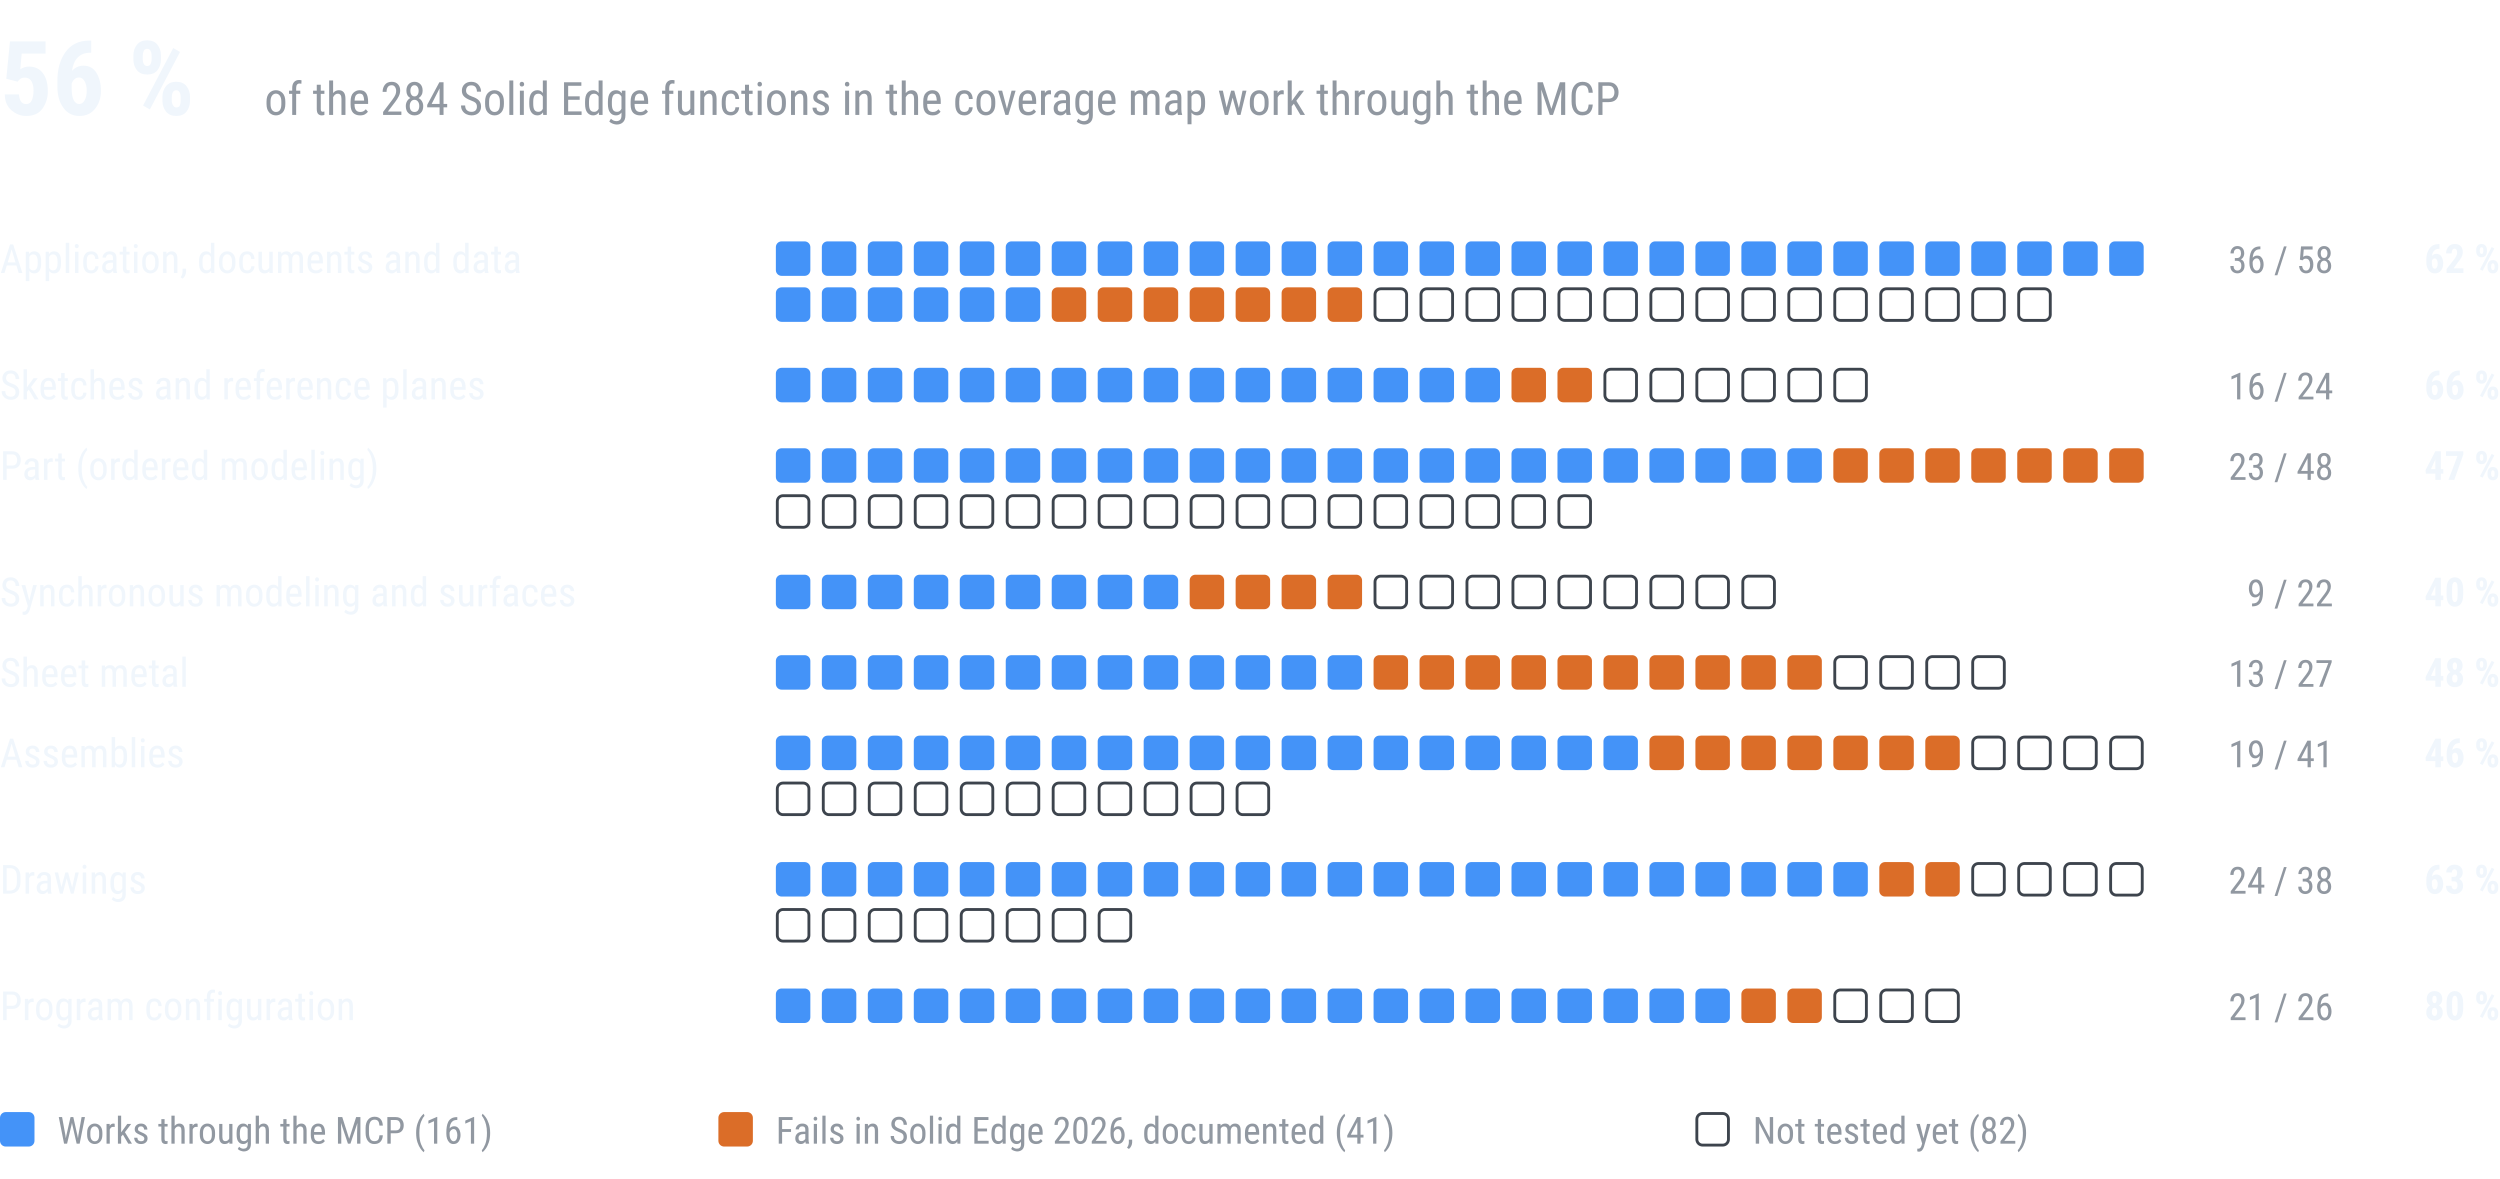
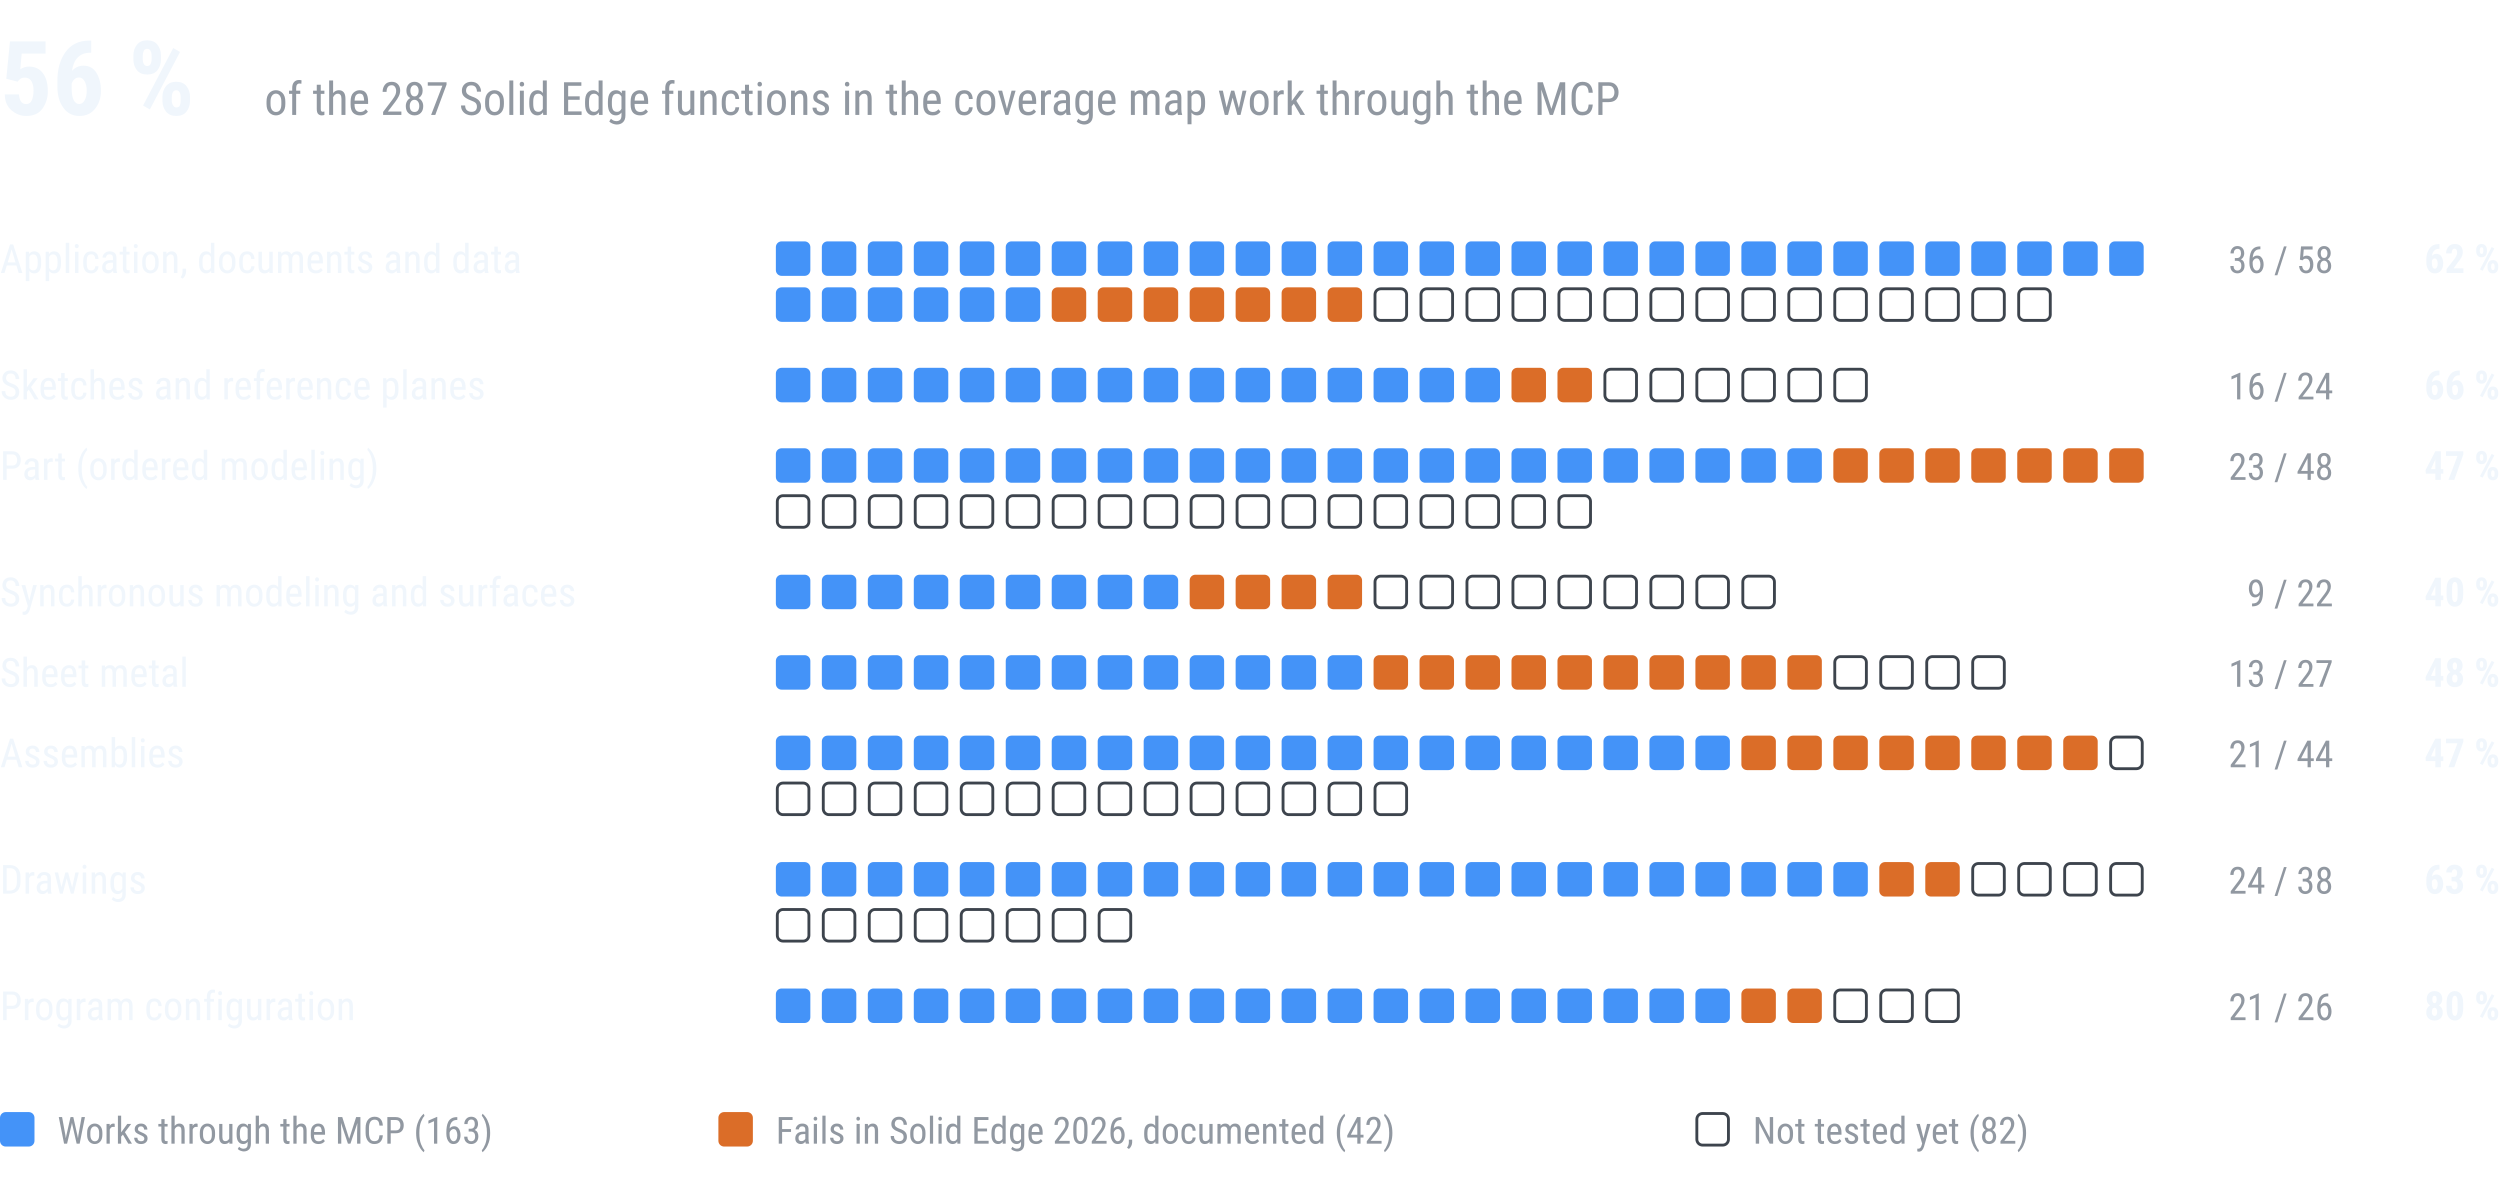
<svg xmlns="http://www.w3.org/2000/svg" width="870" height="410" viewBox="0 0 870 410" role="img" aria-labelledby="title desc">
  <g font-family="Bahnschrift, 'DIN Alternate', 'DIN 1451', D-DIN, Barlow, 'Roboto Condensed', 'Arial Narrow', sans-serif">
    <text x="0" y="40" font-size="36" font-weight="600" fill="#f0f6fc">56 %</text>
-     <text x="92" y="40" font-size="16" fill="#9198a1">of the 284 Solid Edge functions in the coverage map work through the MCP</text>
+     <text x="92" y="40" font-size="16" fill="#9198a1">of the 287 Solid Edge functions in the coverage map work through the MCP</text>
    <text x="0" y="95" font-size="14" fill="#f0f6fc">Application, documents and data</text>
    <rect x="270" y="84" width="12" height="12" rx="2" fill="#4493f8" />
    <rect x="286" y="84" width="12" height="12" rx="2" fill="#4493f8" />
    <rect x="302" y="84" width="12" height="12" rx="2" fill="#4493f8" />
    <rect x="318" y="84" width="12" height="12" rx="2" fill="#4493f8" />
    <rect x="334" y="84" width="12" height="12" rx="2" fill="#4493f8" />
    <rect x="350" y="84" width="12" height="12" rx="2" fill="#4493f8" />
    <rect x="366" y="84" width="12" height="12" rx="2" fill="#4493f8" />
    <rect x="382" y="84" width="12" height="12" rx="2" fill="#4493f8" />
    <rect x="398" y="84" width="12" height="12" rx="2" fill="#4493f8" />
    <rect x="414" y="84" width="12" height="12" rx="2" fill="#4493f8" />
    <rect x="430" y="84" width="12" height="12" rx="2" fill="#4493f8" />
    <rect x="446" y="84" width="12" height="12" rx="2" fill="#4493f8" />
    <rect x="462" y="84" width="12" height="12" rx="2" fill="#4493f8" />
    <rect x="478" y="84" width="12" height="12" rx="2" fill="#4493f8" />
    <rect x="494" y="84" width="12" height="12" rx="2" fill="#4493f8" />
    <rect x="510" y="84" width="12" height="12" rx="2" fill="#4493f8" />
    <rect x="526" y="84" width="12" height="12" rx="2" fill="#4493f8" />
    <rect x="542" y="84" width="12" height="12" rx="2" fill="#4493f8" />
    <rect x="558" y="84" width="12" height="12" rx="2" fill="#4493f8" />
    <rect x="574" y="84" width="12" height="12" rx="2" fill="#4493f8" />
    <rect x="590" y="84" width="12" height="12" rx="2" fill="#4493f8" />
    <rect x="606" y="84" width="12" height="12" rx="2" fill="#4493f8" />
    <rect x="622" y="84" width="12" height="12" rx="2" fill="#4493f8" />
    <rect x="638" y="84" width="12" height="12" rx="2" fill="#4493f8" />
    <rect x="654" y="84" width="12" height="12" rx="2" fill="#4493f8" />
    <rect x="670" y="84" width="12" height="12" rx="2" fill="#4493f8" />
    <rect x="686" y="84" width="12" height="12" rx="2" fill="#4493f8" />
    <rect x="702" y="84" width="12" height="12" rx="2" fill="#4493f8" />
    <rect x="718" y="84" width="12" height="12" rx="2" fill="#4493f8" />
    <rect x="734" y="84" width="12" height="12" rx="2" fill="#4493f8" />
    <rect x="270" y="100" width="12" height="12" rx="2" fill="#4493f8" />
    <rect x="286" y="100" width="12" height="12" rx="2" fill="#4493f8" />
    <rect x="302" y="100" width="12" height="12" rx="2" fill="#4493f8" />
    <rect x="318" y="100" width="12" height="12" rx="2" fill="#4493f8" />
    <rect x="334" y="100" width="12" height="12" rx="2" fill="#4493f8" />
    <rect x="350" y="100" width="12" height="12" rx="2" fill="#4493f8" />
    <rect x="366" y="100" width="12" height="12" rx="2" fill="#db6d28" />
    <rect x="382" y="100" width="12" height="12" rx="2" fill="#db6d28" />
    <rect x="398" y="100" width="12" height="12" rx="2" fill="#db6d28" />
    <rect x="414" y="100" width="12" height="12" rx="2" fill="#db6d28" />
    <rect x="430" y="100" width="12" height="12" rx="2" fill="#db6d28" />
    <rect x="446" y="100" width="12" height="12" rx="2" fill="#db6d28" />
    <rect x="462" y="100" width="12" height="12" rx="2" fill="#db6d28" />
    <rect x="478.5" y="100.5" width="11" height="11" rx="2" fill="none" stroke="#3d444d" />
    <rect x="494.5" y="100.5" width="11" height="11" rx="2" fill="none" stroke="#3d444d" />
    <rect x="510.5" y="100.5" width="11" height="11" rx="2" fill="none" stroke="#3d444d" />
    <rect x="526.5" y="100.5" width="11" height="11" rx="2" fill="none" stroke="#3d444d" />
    <rect x="542.5" y="100.5" width="11" height="11" rx="2" fill="none" stroke="#3d444d" />
    <rect x="558.5" y="100.5" width="11" height="11" rx="2" fill="none" stroke="#3d444d" />
    <rect x="574.5" y="100.5" width="11" height="11" rx="2" fill="none" stroke="#3d444d" />
    <rect x="590.5" y="100.5" width="11" height="11" rx="2" fill="none" stroke="#3d444d" />
    <rect x="606.5" y="100.5" width="11" height="11" rx="2" fill="none" stroke="#3d444d" />
    <rect x="622.5" y="100.5" width="11" height="11" rx="2" fill="none" stroke="#3d444d" />
    <rect x="638.5" y="100.5" width="11" height="11" rx="2" fill="none" stroke="#3d444d" />
    <rect x="654.5" y="100.5" width="11" height="11" rx="2" fill="none" stroke="#3d444d" />
    <rect x="670.5" y="100.5" width="11" height="11" rx="2" fill="none" stroke="#3d444d" />
    <rect x="686.5" y="100.5" width="11" height="11" rx="2" fill="none" stroke="#3d444d" />
    <rect x="702.5" y="100.5" width="11" height="11" rx="2" fill="none" stroke="#3d444d" />
    <text x="812" y="95" font-size="13" text-anchor="end" fill="#9198a1">36 / 58</text>
    <text x="870" y="95" font-size="14" font-weight="600" text-anchor="end" fill="#f0f6fc">62 %</text>
    <text x="0" y="139" font-size="14" fill="#f0f6fc">Sketches and reference planes</text>
    <rect x="270" y="128" width="12" height="12" rx="2" fill="#4493f8" />
    <rect x="286" y="128" width="12" height="12" rx="2" fill="#4493f8" />
    <rect x="302" y="128" width="12" height="12" rx="2" fill="#4493f8" />
    <rect x="318" y="128" width="12" height="12" rx="2" fill="#4493f8" />
    <rect x="334" y="128" width="12" height="12" rx="2" fill="#4493f8" />
    <rect x="350" y="128" width="12" height="12" rx="2" fill="#4493f8" />
    <rect x="366" y="128" width="12" height="12" rx="2" fill="#4493f8" />
    <rect x="382" y="128" width="12" height="12" rx="2" fill="#4493f8" />
    <rect x="398" y="128" width="12" height="12" rx="2" fill="#4493f8" />
    <rect x="414" y="128" width="12" height="12" rx="2" fill="#4493f8" />
    <rect x="430" y="128" width="12" height="12" rx="2" fill="#4493f8" />
    <rect x="446" y="128" width="12" height="12" rx="2" fill="#4493f8" />
    <rect x="462" y="128" width="12" height="12" rx="2" fill="#4493f8" />
    <rect x="478" y="128" width="12" height="12" rx="2" fill="#4493f8" />
    <rect x="494" y="128" width="12" height="12" rx="2" fill="#4493f8" />
    <rect x="510" y="128" width="12" height="12" rx="2" fill="#4493f8" />
    <rect x="526" y="128" width="12" height="12" rx="2" fill="#db6d28" />
    <rect x="542" y="128" width="12" height="12" rx="2" fill="#db6d28" />
    <rect x="558.5" y="128.5" width="11" height="11" rx="2" fill="none" stroke="#3d444d" />
    <rect x="574.5" y="128.5" width="11" height="11" rx="2" fill="none" stroke="#3d444d" />
    <rect x="590.5" y="128.5" width="11" height="11" rx="2" fill="none" stroke="#3d444d" />
    <rect x="606.5" y="128.5" width="11" height="11" rx="2" fill="none" stroke="#3d444d" />
    <rect x="622.5" y="128.5" width="11" height="11" rx="2" fill="none" stroke="#3d444d" />
    <rect x="638.5" y="128.5" width="11" height="11" rx="2" fill="none" stroke="#3d444d" />
    <text x="812" y="139" font-size="13" text-anchor="end" fill="#9198a1">16 / 24</text>
    <text x="870" y="139" font-size="14" font-weight="600" text-anchor="end" fill="#f0f6fc">66 %</text>
    <text x="0" y="167" font-size="14" fill="#f0f6fc">Part (ordered modeling)</text>
    <rect x="270" y="156" width="12" height="12" rx="2" fill="#4493f8" />
    <rect x="286" y="156" width="12" height="12" rx="2" fill="#4493f8" />
    <rect x="302" y="156" width="12" height="12" rx="2" fill="#4493f8" />
    <rect x="318" y="156" width="12" height="12" rx="2" fill="#4493f8" />
    <rect x="334" y="156" width="12" height="12" rx="2" fill="#4493f8" />
    <rect x="350" y="156" width="12" height="12" rx="2" fill="#4493f8" />
    <rect x="366" y="156" width="12" height="12" rx="2" fill="#4493f8" />
    <rect x="382" y="156" width="12" height="12" rx="2" fill="#4493f8" />
    <rect x="398" y="156" width="12" height="12" rx="2" fill="#4493f8" />
    <rect x="414" y="156" width="12" height="12" rx="2" fill="#4493f8" />
    <rect x="430" y="156" width="12" height="12" rx="2" fill="#4493f8" />
    <rect x="446" y="156" width="12" height="12" rx="2" fill="#4493f8" />
    <rect x="462" y="156" width="12" height="12" rx="2" fill="#4493f8" />
    <rect x="478" y="156" width="12" height="12" rx="2" fill="#4493f8" />
    <rect x="494" y="156" width="12" height="12" rx="2" fill="#4493f8" />
    <rect x="510" y="156" width="12" height="12" rx="2" fill="#4493f8" />
    <rect x="526" y="156" width="12" height="12" rx="2" fill="#4493f8" />
    <rect x="542" y="156" width="12" height="12" rx="2" fill="#4493f8" />
    <rect x="558" y="156" width="12" height="12" rx="2" fill="#4493f8" />
    <rect x="574" y="156" width="12" height="12" rx="2" fill="#4493f8" />
    <rect x="590" y="156" width="12" height="12" rx="2" fill="#4493f8" />
    <rect x="606" y="156" width="12" height="12" rx="2" fill="#4493f8" />
    <rect x="622" y="156" width="12" height="12" rx="2" fill="#4493f8" />
    <rect x="638" y="156" width="12" height="12" rx="2" fill="#db6d28" />
    <rect x="654" y="156" width="12" height="12" rx="2" fill="#db6d28" />
    <rect x="670" y="156" width="12" height="12" rx="2" fill="#db6d28" />
    <rect x="686" y="156" width="12" height="12" rx="2" fill="#db6d28" />
    <rect x="702" y="156" width="12" height="12" rx="2" fill="#db6d28" />
    <rect x="718" y="156" width="12" height="12" rx="2" fill="#db6d28" />
    <rect x="734" y="156" width="12" height="12" rx="2" fill="#db6d28" />
    <rect x="270.5" y="172.5" width="11" height="11" rx="2" fill="none" stroke="#3d444d" />
    <rect x="286.5" y="172.5" width="11" height="11" rx="2" fill="none" stroke="#3d444d" />
    <rect x="302.5" y="172.5" width="11" height="11" rx="2" fill="none" stroke="#3d444d" />
    <rect x="318.5" y="172.5" width="11" height="11" rx="2" fill="none" stroke="#3d444d" />
    <rect x="334.5" y="172.5" width="11" height="11" rx="2" fill="none" stroke="#3d444d" />
    <rect x="350.5" y="172.5" width="11" height="11" rx="2" fill="none" stroke="#3d444d" />
    <rect x="366.5" y="172.5" width="11" height="11" rx="2" fill="none" stroke="#3d444d" />
    <rect x="382.5" y="172.5" width="11" height="11" rx="2" fill="none" stroke="#3d444d" />
    <rect x="398.5" y="172.5" width="11" height="11" rx="2" fill="none" stroke="#3d444d" />
    <rect x="414.5" y="172.5" width="11" height="11" rx="2" fill="none" stroke="#3d444d" />
    <rect x="430.5" y="172.5" width="11" height="11" rx="2" fill="none" stroke="#3d444d" />
    <rect x="446.5" y="172.5" width="11" height="11" rx="2" fill="none" stroke="#3d444d" />
    <rect x="462.5" y="172.5" width="11" height="11" rx="2" fill="none" stroke="#3d444d" />
    <rect x="478.5" y="172.5" width="11" height="11" rx="2" fill="none" stroke="#3d444d" />
    <rect x="494.5" y="172.5" width="11" height="11" rx="2" fill="none" stroke="#3d444d" />
    <rect x="510.5" y="172.5" width="11" height="11" rx="2" fill="none" stroke="#3d444d" />
    <rect x="526.5" y="172.5" width="11" height="11" rx="2" fill="none" stroke="#3d444d" />
    <rect x="542.5" y="172.5" width="11" height="11" rx="2" fill="none" stroke="#3d444d" />
    <text x="812" y="167" font-size="13" text-anchor="end" fill="#9198a1">23 / 48</text>
    <text x="870" y="167" font-size="14" font-weight="600" text-anchor="end" fill="#f0f6fc">47 %</text>
    <text x="0" y="211" font-size="14" fill="#f0f6fc">Synchronous modeling and surfaces</text>
    <rect x="270" y="200" width="12" height="12" rx="2" fill="#4493f8" />
    <rect x="286" y="200" width="12" height="12" rx="2" fill="#4493f8" />
    <rect x="302" y="200" width="12" height="12" rx="2" fill="#4493f8" />
    <rect x="318" y="200" width="12" height="12" rx="2" fill="#4493f8" />
    <rect x="334" y="200" width="12" height="12" rx="2" fill="#4493f8" />
    <rect x="350" y="200" width="12" height="12" rx="2" fill="#4493f8" />
    <rect x="366" y="200" width="12" height="12" rx="2" fill="#4493f8" />
    <rect x="382" y="200" width="12" height="12" rx="2" fill="#4493f8" />
    <rect x="398" y="200" width="12" height="12" rx="2" fill="#4493f8" />
    <rect x="414" y="200" width="12" height="12" rx="2" fill="#db6d28" />
    <rect x="430" y="200" width="12" height="12" rx="2" fill="#db6d28" />
    <rect x="446" y="200" width="12" height="12" rx="2" fill="#db6d28" />
    <rect x="462" y="200" width="12" height="12" rx="2" fill="#db6d28" />
    <rect x="478.5" y="200.5" width="11" height="11" rx="2" fill="none" stroke="#3d444d" />
    <rect x="494.5" y="200.5" width="11" height="11" rx="2" fill="none" stroke="#3d444d" />
    <rect x="510.5" y="200.5" width="11" height="11" rx="2" fill="none" stroke="#3d444d" />
    <rect x="526.5" y="200.5" width="11" height="11" rx="2" fill="none" stroke="#3d444d" />
    <rect x="542.5" y="200.5" width="11" height="11" rx="2" fill="none" stroke="#3d444d" />
    <rect x="558.5" y="200.5" width="11" height="11" rx="2" fill="none" stroke="#3d444d" />
    <rect x="574.5" y="200.5" width="11" height="11" rx="2" fill="none" stroke="#3d444d" />
    <rect x="590.5" y="200.5" width="11" height="11" rx="2" fill="none" stroke="#3d444d" />
    <rect x="606.5" y="200.5" width="11" height="11" rx="2" fill="none" stroke="#3d444d" />
    <text x="812" y="211" font-size="13" text-anchor="end" fill="#9198a1">9 / 22</text>
    <text x="870" y="211" font-size="14" font-weight="600" text-anchor="end" fill="#f0f6fc">40 %</text>
    <text x="0" y="239" font-size="14" fill="#f0f6fc">Sheet metal</text>
    <rect x="270" y="228" width="12" height="12" rx="2" fill="#4493f8" />
    <rect x="286" y="228" width="12" height="12" rx="2" fill="#4493f8" />
    <rect x="302" y="228" width="12" height="12" rx="2" fill="#4493f8" />
    <rect x="318" y="228" width="12" height="12" rx="2" fill="#4493f8" />
    <rect x="334" y="228" width="12" height="12" rx="2" fill="#4493f8" />
    <rect x="350" y="228" width="12" height="12" rx="2" fill="#4493f8" />
    <rect x="366" y="228" width="12" height="12" rx="2" fill="#4493f8" />
    <rect x="382" y="228" width="12" height="12" rx="2" fill="#4493f8" />
    <rect x="398" y="228" width="12" height="12" rx="2" fill="#4493f8" />
    <rect x="414" y="228" width="12" height="12" rx="2" fill="#4493f8" />
    <rect x="430" y="228" width="12" height="12" rx="2" fill="#4493f8" />
    <rect x="446" y="228" width="12" height="12" rx="2" fill="#4493f8" />
    <rect x="462" y="228" width="12" height="12" rx="2" fill="#4493f8" />
    <rect x="478" y="228" width="12" height="12" rx="2" fill="#db6d28" />
    <rect x="494" y="228" width="12" height="12" rx="2" fill="#db6d28" />
    <rect x="510" y="228" width="12" height="12" rx="2" fill="#db6d28" />
    <rect x="526" y="228" width="12" height="12" rx="2" fill="#db6d28" />
    <rect x="542" y="228" width="12" height="12" rx="2" fill="#db6d28" />
    <rect x="558" y="228" width="12" height="12" rx="2" fill="#db6d28" />
    <rect x="574" y="228" width="12" height="12" rx="2" fill="#db6d28" />
    <rect x="590" y="228" width="12" height="12" rx="2" fill="#db6d28" />
    <rect x="606" y="228" width="12" height="12" rx="2" fill="#db6d28" />
    <rect x="622" y="228" width="12" height="12" rx="2" fill="#db6d28" />
    <rect x="638.5" y="228.5" width="11" height="11" rx="2" fill="none" stroke="#3d444d" />
    <rect x="654.5" y="228.5" width="11" height="11" rx="2" fill="none" stroke="#3d444d" />
    <rect x="670.5" y="228.5" width="11" height="11" rx="2" fill="none" stroke="#3d444d" />
    <rect x="686.5" y="228.5" width="11" height="11" rx="2" fill="none" stroke="#3d444d" />
    <text x="812" y="239" font-size="13" text-anchor="end" fill="#9198a1">13 / 27</text>
    <text x="870" y="239" font-size="14" font-weight="600" text-anchor="end" fill="#f0f6fc">48 %</text>
    <text x="0" y="267" font-size="14" fill="#f0f6fc">Assemblies</text>
    <rect x="270" y="256" width="12" height="12" rx="2" fill="#4493f8" />
    <rect x="286" y="256" width="12" height="12" rx="2" fill="#4493f8" />
    <rect x="302" y="256" width="12" height="12" rx="2" fill="#4493f8" />
    <rect x="318" y="256" width="12" height="12" rx="2" fill="#4493f8" />
    <rect x="334" y="256" width="12" height="12" rx="2" fill="#4493f8" />
    <rect x="350" y="256" width="12" height="12" rx="2" fill="#4493f8" />
    <rect x="366" y="256" width="12" height="12" rx="2" fill="#4493f8" />
    <rect x="382" y="256" width="12" height="12" rx="2" fill="#4493f8" />
    <rect x="398" y="256" width="12" height="12" rx="2" fill="#4493f8" />
    <rect x="414" y="256" width="12" height="12" rx="2" fill="#4493f8" />
    <rect x="430" y="256" width="12" height="12" rx="2" fill="#4493f8" />
    <rect x="446" y="256" width="12" height="12" rx="2" fill="#4493f8" />
    <rect x="462" y="256" width="12" height="12" rx="2" fill="#4493f8" />
    <rect x="478" y="256" width="12" height="12" rx="2" fill="#4493f8" />
    <rect x="494" y="256" width="12" height="12" rx="2" fill="#4493f8" />
    <rect x="510" y="256" width="12" height="12" rx="2" fill="#4493f8" />
    <rect x="526" y="256" width="12" height="12" rx="2" fill="#4493f8" />
    <rect x="542" y="256" width="12" height="12" rx="2" fill="#4493f8" />
    <rect x="558" y="256" width="12" height="12" rx="2" fill="#4493f8" />
-     <rect x="574" y="256" width="12" height="12" rx="2" fill="#db6d28" />
-     <rect x="590" y="256" width="12" height="12" rx="2" fill="#db6d28" />
+     <rect x="574" y="256" width="12" height="12" rx="2" fill="#4493f8" />
+     <rect x="590" y="256" width="12" height="12" rx="2" fill="#4493f8" />
    <rect x="606" y="256" width="12" height="12" rx="2" fill="#db6d28" />
    <rect x="622" y="256" width="12" height="12" rx="2" fill="#db6d28" />
    <rect x="638" y="256" width="12" height="12" rx="2" fill="#db6d28" />
    <rect x="654" y="256" width="12" height="12" rx="2" fill="#db6d28" />
    <rect x="670" y="256" width="12" height="12" rx="2" fill="#db6d28" />
-     <rect x="686.5" y="256.5" width="11" height="11" rx="2" fill="none" stroke="#3d444d" />
-     <rect x="702.5" y="256.5" width="11" height="11" rx="2" fill="none" stroke="#3d444d" />
-     <rect x="718.5" y="256.5" width="11" height="11" rx="2" fill="none" stroke="#3d444d" />
+     <rect x="686" y="256" width="12" height="12" rx="2" fill="#db6d28" />
+     <rect x="702" y="256" width="12" height="12" rx="2" fill="#db6d28" />
+     <rect x="718" y="256" width="12" height="12" rx="2" fill="#db6d28" />
    <rect x="734.5" y="256.5" width="11" height="11" rx="2" fill="none" stroke="#3d444d" />
    <rect x="270.5" y="272.5" width="11" height="11" rx="2" fill="none" stroke="#3d444d" />
    <rect x="286.5" y="272.5" width="11" height="11" rx="2" fill="none" stroke="#3d444d" />
    <rect x="302.5" y="272.5" width="11" height="11" rx="2" fill="none" stroke="#3d444d" />
    <rect x="318.5" y="272.5" width="11" height="11" rx="2" fill="none" stroke="#3d444d" />
    <rect x="334.5" y="272.5" width="11" height="11" rx="2" fill="none" stroke="#3d444d" />
    <rect x="350.5" y="272.5" width="11" height="11" rx="2" fill="none" stroke="#3d444d" />
    <rect x="366.5" y="272.5" width="11" height="11" rx="2" fill="none" stroke="#3d444d" />
    <rect x="382.5" y="272.5" width="11" height="11" rx="2" fill="none" stroke="#3d444d" />
    <rect x="398.5" y="272.5" width="11" height="11" rx="2" fill="none" stroke="#3d444d" />
    <rect x="414.5" y="272.5" width="11" height="11" rx="2" fill="none" stroke="#3d444d" />
    <rect x="430.5" y="272.5" width="11" height="11" rx="2" fill="none" stroke="#3d444d" />
-     <text x="812" y="267" font-size="13" text-anchor="end" fill="#9198a1">19 / 41</text>
-     <text x="870" y="267" font-size="14" font-weight="600" text-anchor="end" fill="#f0f6fc">46 %</text>
+     <rect x="446.5" y="272.5" width="11" height="11" rx="2" fill="none" stroke="#3d444d" />
+     <rect x="462.5" y="272.5" width="11" height="11" rx="2" fill="none" stroke="#3d444d" />
+     <rect x="478.5" y="272.5" width="11" height="11" rx="2" fill="none" stroke="#3d444d" />
+     <text x="812" y="267" font-size="13" text-anchor="end" fill="#9198a1">21 / 44</text>
+     <text x="870" y="267" font-size="14" font-weight="600" text-anchor="end" fill="#f0f6fc">47 %</text>
    <text x="0" y="311" font-size="14" fill="#f0f6fc">Drawings</text>
    <rect x="270" y="300" width="12" height="12" rx="2" fill="#4493f8" />
    <rect x="286" y="300" width="12" height="12" rx="2" fill="#4493f8" />
    <rect x="302" y="300" width="12" height="12" rx="2" fill="#4493f8" />
    <rect x="318" y="300" width="12" height="12" rx="2" fill="#4493f8" />
    <rect x="334" y="300" width="12" height="12" rx="2" fill="#4493f8" />
    <rect x="350" y="300" width="12" height="12" rx="2" fill="#4493f8" />
    <rect x="366" y="300" width="12" height="12" rx="2" fill="#4493f8" />
    <rect x="382" y="300" width="12" height="12" rx="2" fill="#4493f8" />
    <rect x="398" y="300" width="12" height="12" rx="2" fill="#4493f8" />
    <rect x="414" y="300" width="12" height="12" rx="2" fill="#4493f8" />
    <rect x="430" y="300" width="12" height="12" rx="2" fill="#4493f8" />
    <rect x="446" y="300" width="12" height="12" rx="2" fill="#4493f8" />
    <rect x="462" y="300" width="12" height="12" rx="2" fill="#4493f8" />
    <rect x="478" y="300" width="12" height="12" rx="2" fill="#4493f8" />
    <rect x="494" y="300" width="12" height="12" rx="2" fill="#4493f8" />
    <rect x="510" y="300" width="12" height="12" rx="2" fill="#4493f8" />
    <rect x="526" y="300" width="12" height="12" rx="2" fill="#4493f8" />
    <rect x="542" y="300" width="12" height="12" rx="2" fill="#4493f8" />
    <rect x="558" y="300" width="12" height="12" rx="2" fill="#4493f8" />
    <rect x="574" y="300" width="12" height="12" rx="2" fill="#4493f8" />
    <rect x="590" y="300" width="12" height="12" rx="2" fill="#4493f8" />
    <rect x="606" y="300" width="12" height="12" rx="2" fill="#4493f8" />
    <rect x="622" y="300" width="12" height="12" rx="2" fill="#4493f8" />
    <rect x="638" y="300" width="12" height="12" rx="2" fill="#4493f8" />
    <rect x="654" y="300" width="12" height="12" rx="2" fill="#db6d28" />
    <rect x="670" y="300" width="12" height="12" rx="2" fill="#db6d28" />
    <rect x="686.5" y="300.5" width="11" height="11" rx="2" fill="none" stroke="#3d444d" />
    <rect x="702.5" y="300.5" width="11" height="11" rx="2" fill="none" stroke="#3d444d" />
    <rect x="718.5" y="300.5" width="11" height="11" rx="2" fill="none" stroke="#3d444d" />
    <rect x="734.5" y="300.5" width="11" height="11" rx="2" fill="none" stroke="#3d444d" />
    <rect x="270.5" y="316.5" width="11" height="11" rx="2" fill="none" stroke="#3d444d" />
    <rect x="286.5" y="316.5" width="11" height="11" rx="2" fill="none" stroke="#3d444d" />
    <rect x="302.5" y="316.5" width="11" height="11" rx="2" fill="none" stroke="#3d444d" />
    <rect x="318.5" y="316.5" width="11" height="11" rx="2" fill="none" stroke="#3d444d" />
    <rect x="334.5" y="316.5" width="11" height="11" rx="2" fill="none" stroke="#3d444d" />
    <rect x="350.5" y="316.5" width="11" height="11" rx="2" fill="none" stroke="#3d444d" />
    <rect x="366.5" y="316.5" width="11" height="11" rx="2" fill="none" stroke="#3d444d" />
    <rect x="382.5" y="316.5" width="11" height="11" rx="2" fill="none" stroke="#3d444d" />
    <text x="812" y="311" font-size="13" text-anchor="end" fill="#9198a1">24 / 38</text>
    <text x="870" y="311" font-size="14" font-weight="600" text-anchor="end" fill="#f0f6fc">63 %</text>
    <text x="0" y="355" font-size="14" fill="#f0f6fc">Program configuration</text>
    <rect x="270" y="344" width="12" height="12" rx="2" fill="#4493f8" />
    <rect x="286" y="344" width="12" height="12" rx="2" fill="#4493f8" />
    <rect x="302" y="344" width="12" height="12" rx="2" fill="#4493f8" />
    <rect x="318" y="344" width="12" height="12" rx="2" fill="#4493f8" />
    <rect x="334" y="344" width="12" height="12" rx="2" fill="#4493f8" />
    <rect x="350" y="344" width="12" height="12" rx="2" fill="#4493f8" />
    <rect x="366" y="344" width="12" height="12" rx="2" fill="#4493f8" />
    <rect x="382" y="344" width="12" height="12" rx="2" fill="#4493f8" />
    <rect x="398" y="344" width="12" height="12" rx="2" fill="#4493f8" />
    <rect x="414" y="344" width="12" height="12" rx="2" fill="#4493f8" />
    <rect x="430" y="344" width="12" height="12" rx="2" fill="#4493f8" />
    <rect x="446" y="344" width="12" height="12" rx="2" fill="#4493f8" />
    <rect x="462" y="344" width="12" height="12" rx="2" fill="#4493f8" />
    <rect x="478" y="344" width="12" height="12" rx="2" fill="#4493f8" />
    <rect x="494" y="344" width="12" height="12" rx="2" fill="#4493f8" />
    <rect x="510" y="344" width="12" height="12" rx="2" fill="#4493f8" />
    <rect x="526" y="344" width="12" height="12" rx="2" fill="#4493f8" />
    <rect x="542" y="344" width="12" height="12" rx="2" fill="#4493f8" />
    <rect x="558" y="344" width="12" height="12" rx="2" fill="#4493f8" />
    <rect x="574" y="344" width="12" height="12" rx="2" fill="#4493f8" />
    <rect x="590" y="344" width="12" height="12" rx="2" fill="#4493f8" />
    <rect x="606" y="344" width="12" height="12" rx="2" fill="#db6d28" />
    <rect x="622" y="344" width="12" height="12" rx="2" fill="#db6d28" />
    <rect x="638.5" y="344.5" width="11" height="11" rx="2" fill="none" stroke="#3d444d" />
    <rect x="654.5" y="344.5" width="11" height="11" rx="2" fill="none" stroke="#3d444d" />
    <rect x="670.5" y="344.5" width="11" height="11" rx="2" fill="none" stroke="#3d444d" />
    <text x="812" y="355" font-size="13" text-anchor="end" fill="#9198a1">21 / 26</text>
    <text x="870" y="355" font-size="14" font-weight="600" text-anchor="end" fill="#f0f6fc">80 %</text>
    <rect x="0" y="387" width="12" height="12" rx="2" fill="#4493f8" />
-     <text x="20" y="398" font-size="13" fill="#9198a1">Works through the MCP (161)</text>
+     <text x="20" y="398" font-size="13" fill="#9198a1">Works through the MCP (163)</text>
    <rect x="250" y="387" width="12" height="12" rx="2" fill="#db6d28" />
-     <text x="270" y="398" font-size="13" fill="#9198a1">Fails in Solid Edge 2026, documented (41)</text>
+     <text x="270" y="398" font-size="13" fill="#9198a1">Fails in Solid Edge 2026, documented (42)</text>
    <rect x="590.5" y="387.5" width="11" height="11" rx="2" fill="none" stroke="#3d444d" />
    <text x="610" y="398" font-size="13" fill="#9198a1">Not tested yet (82)</text>
  </g>
</svg>
